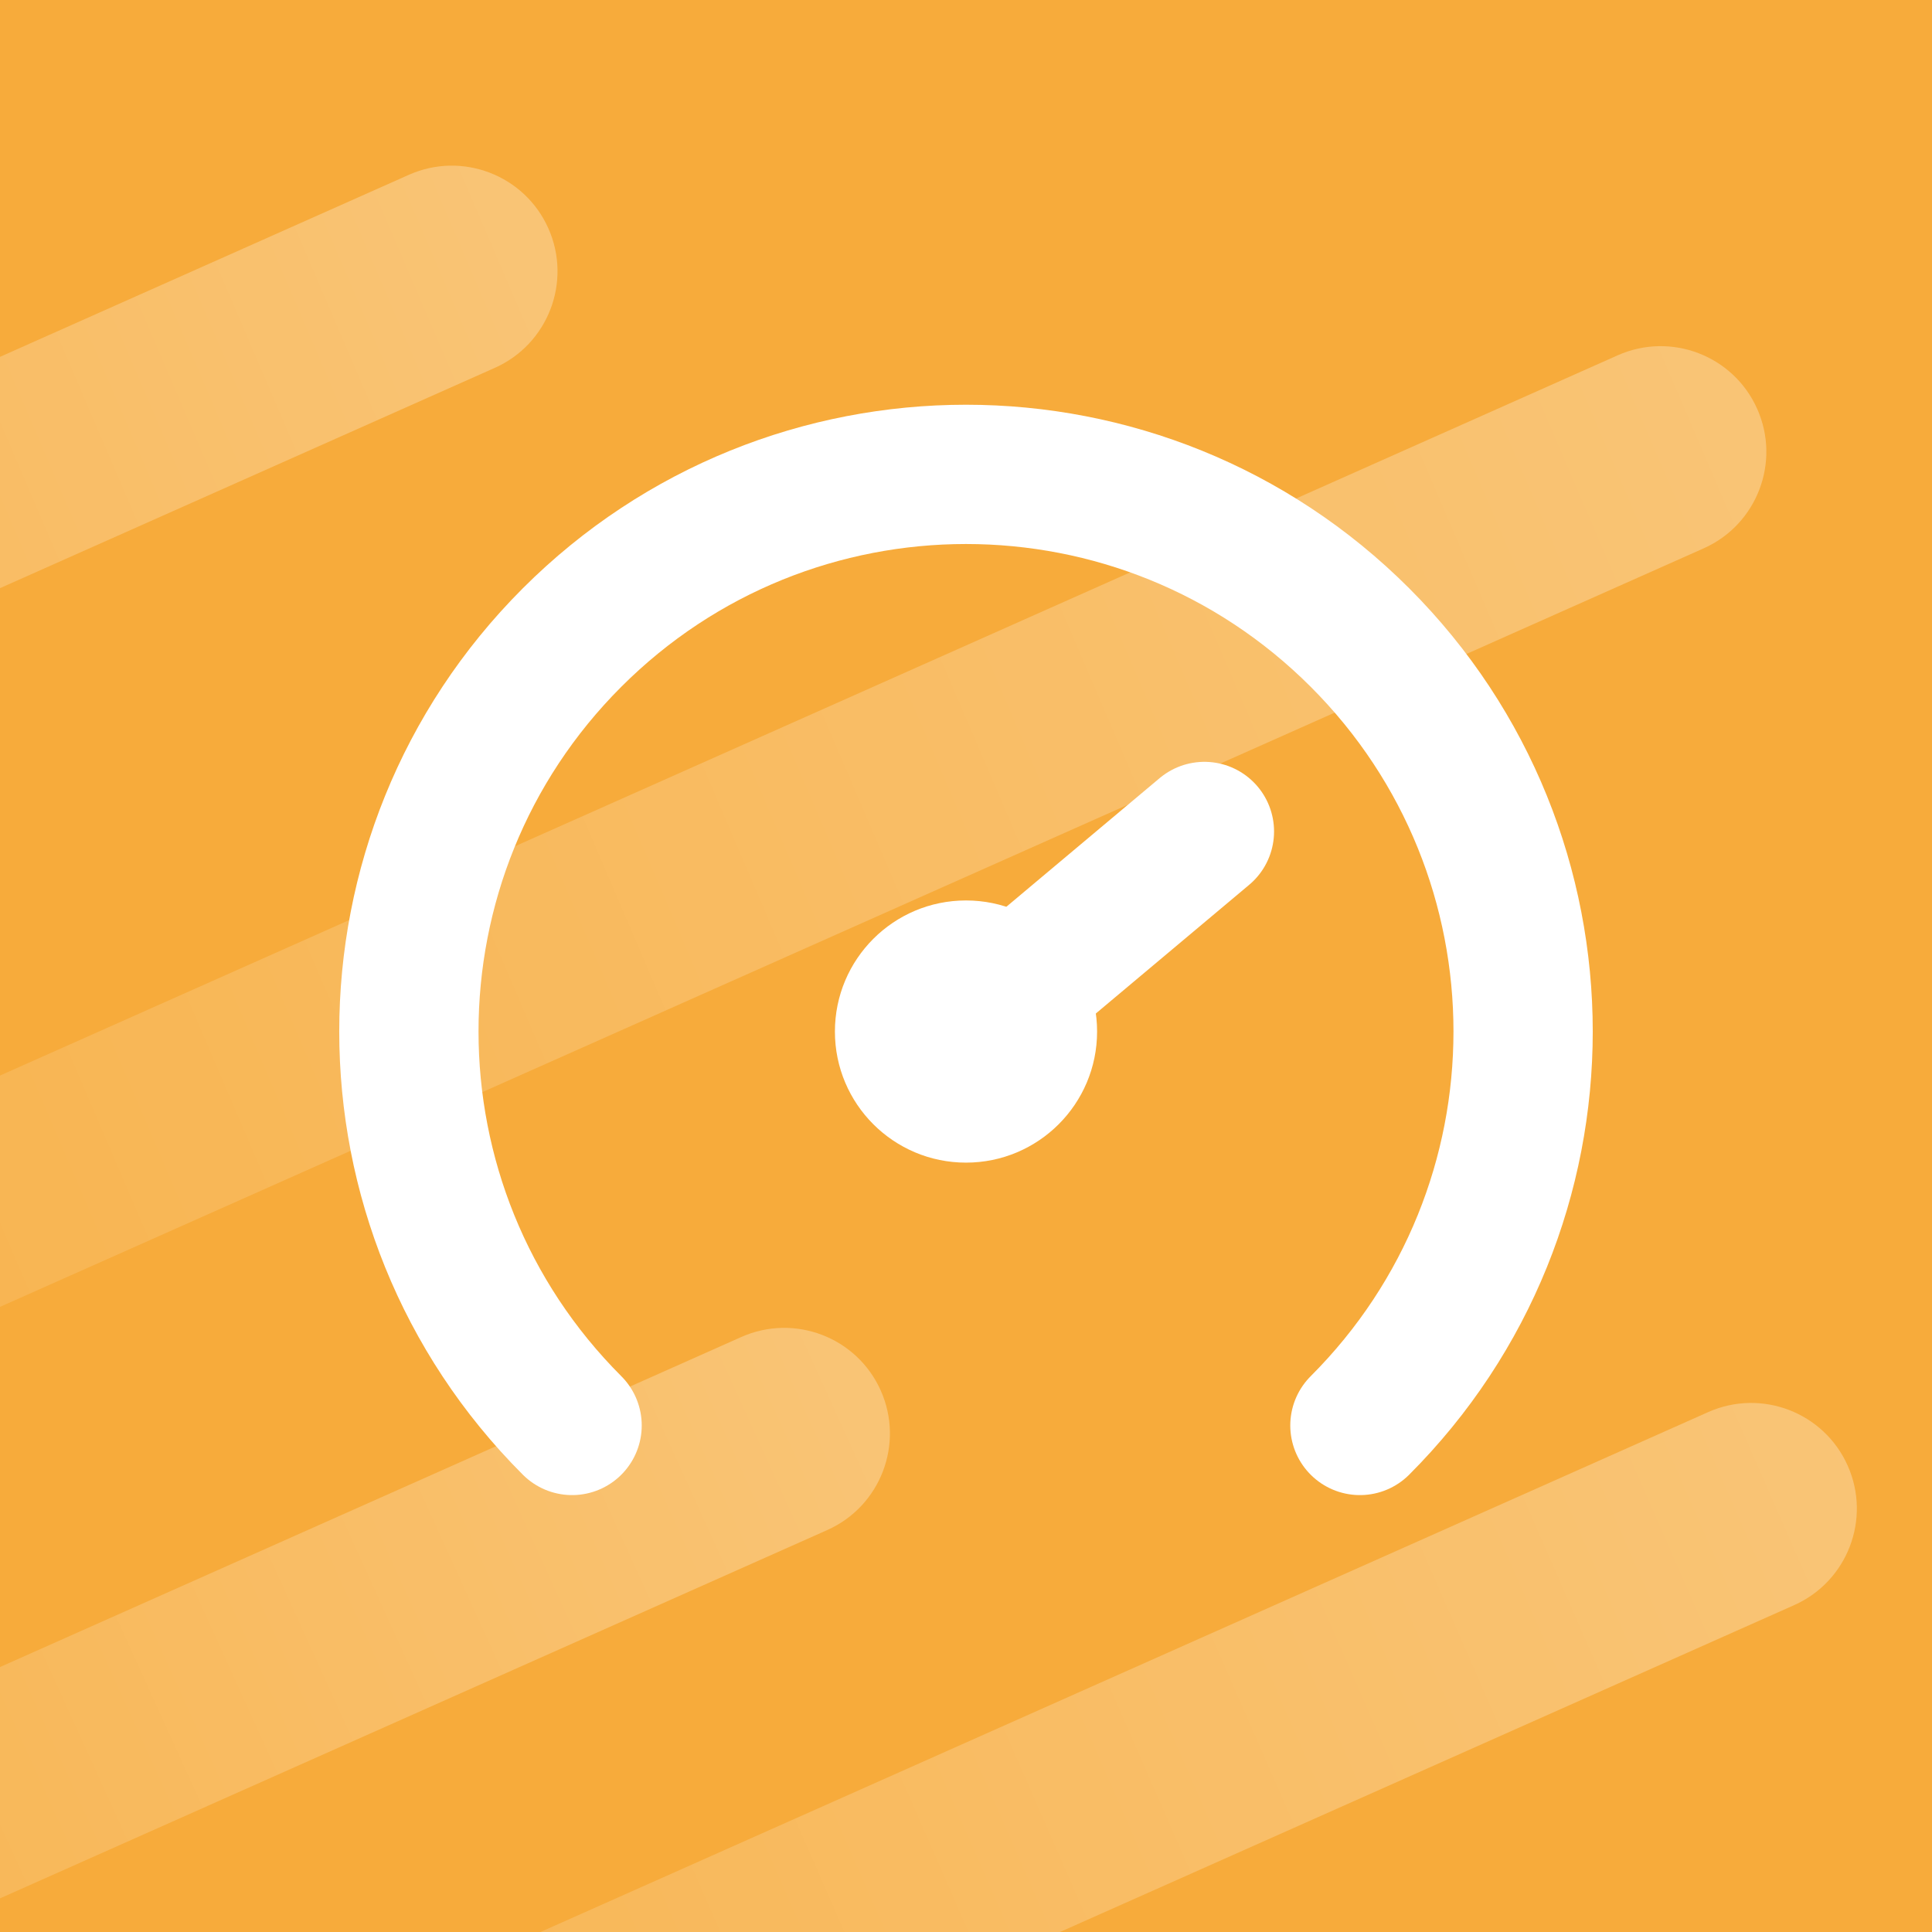
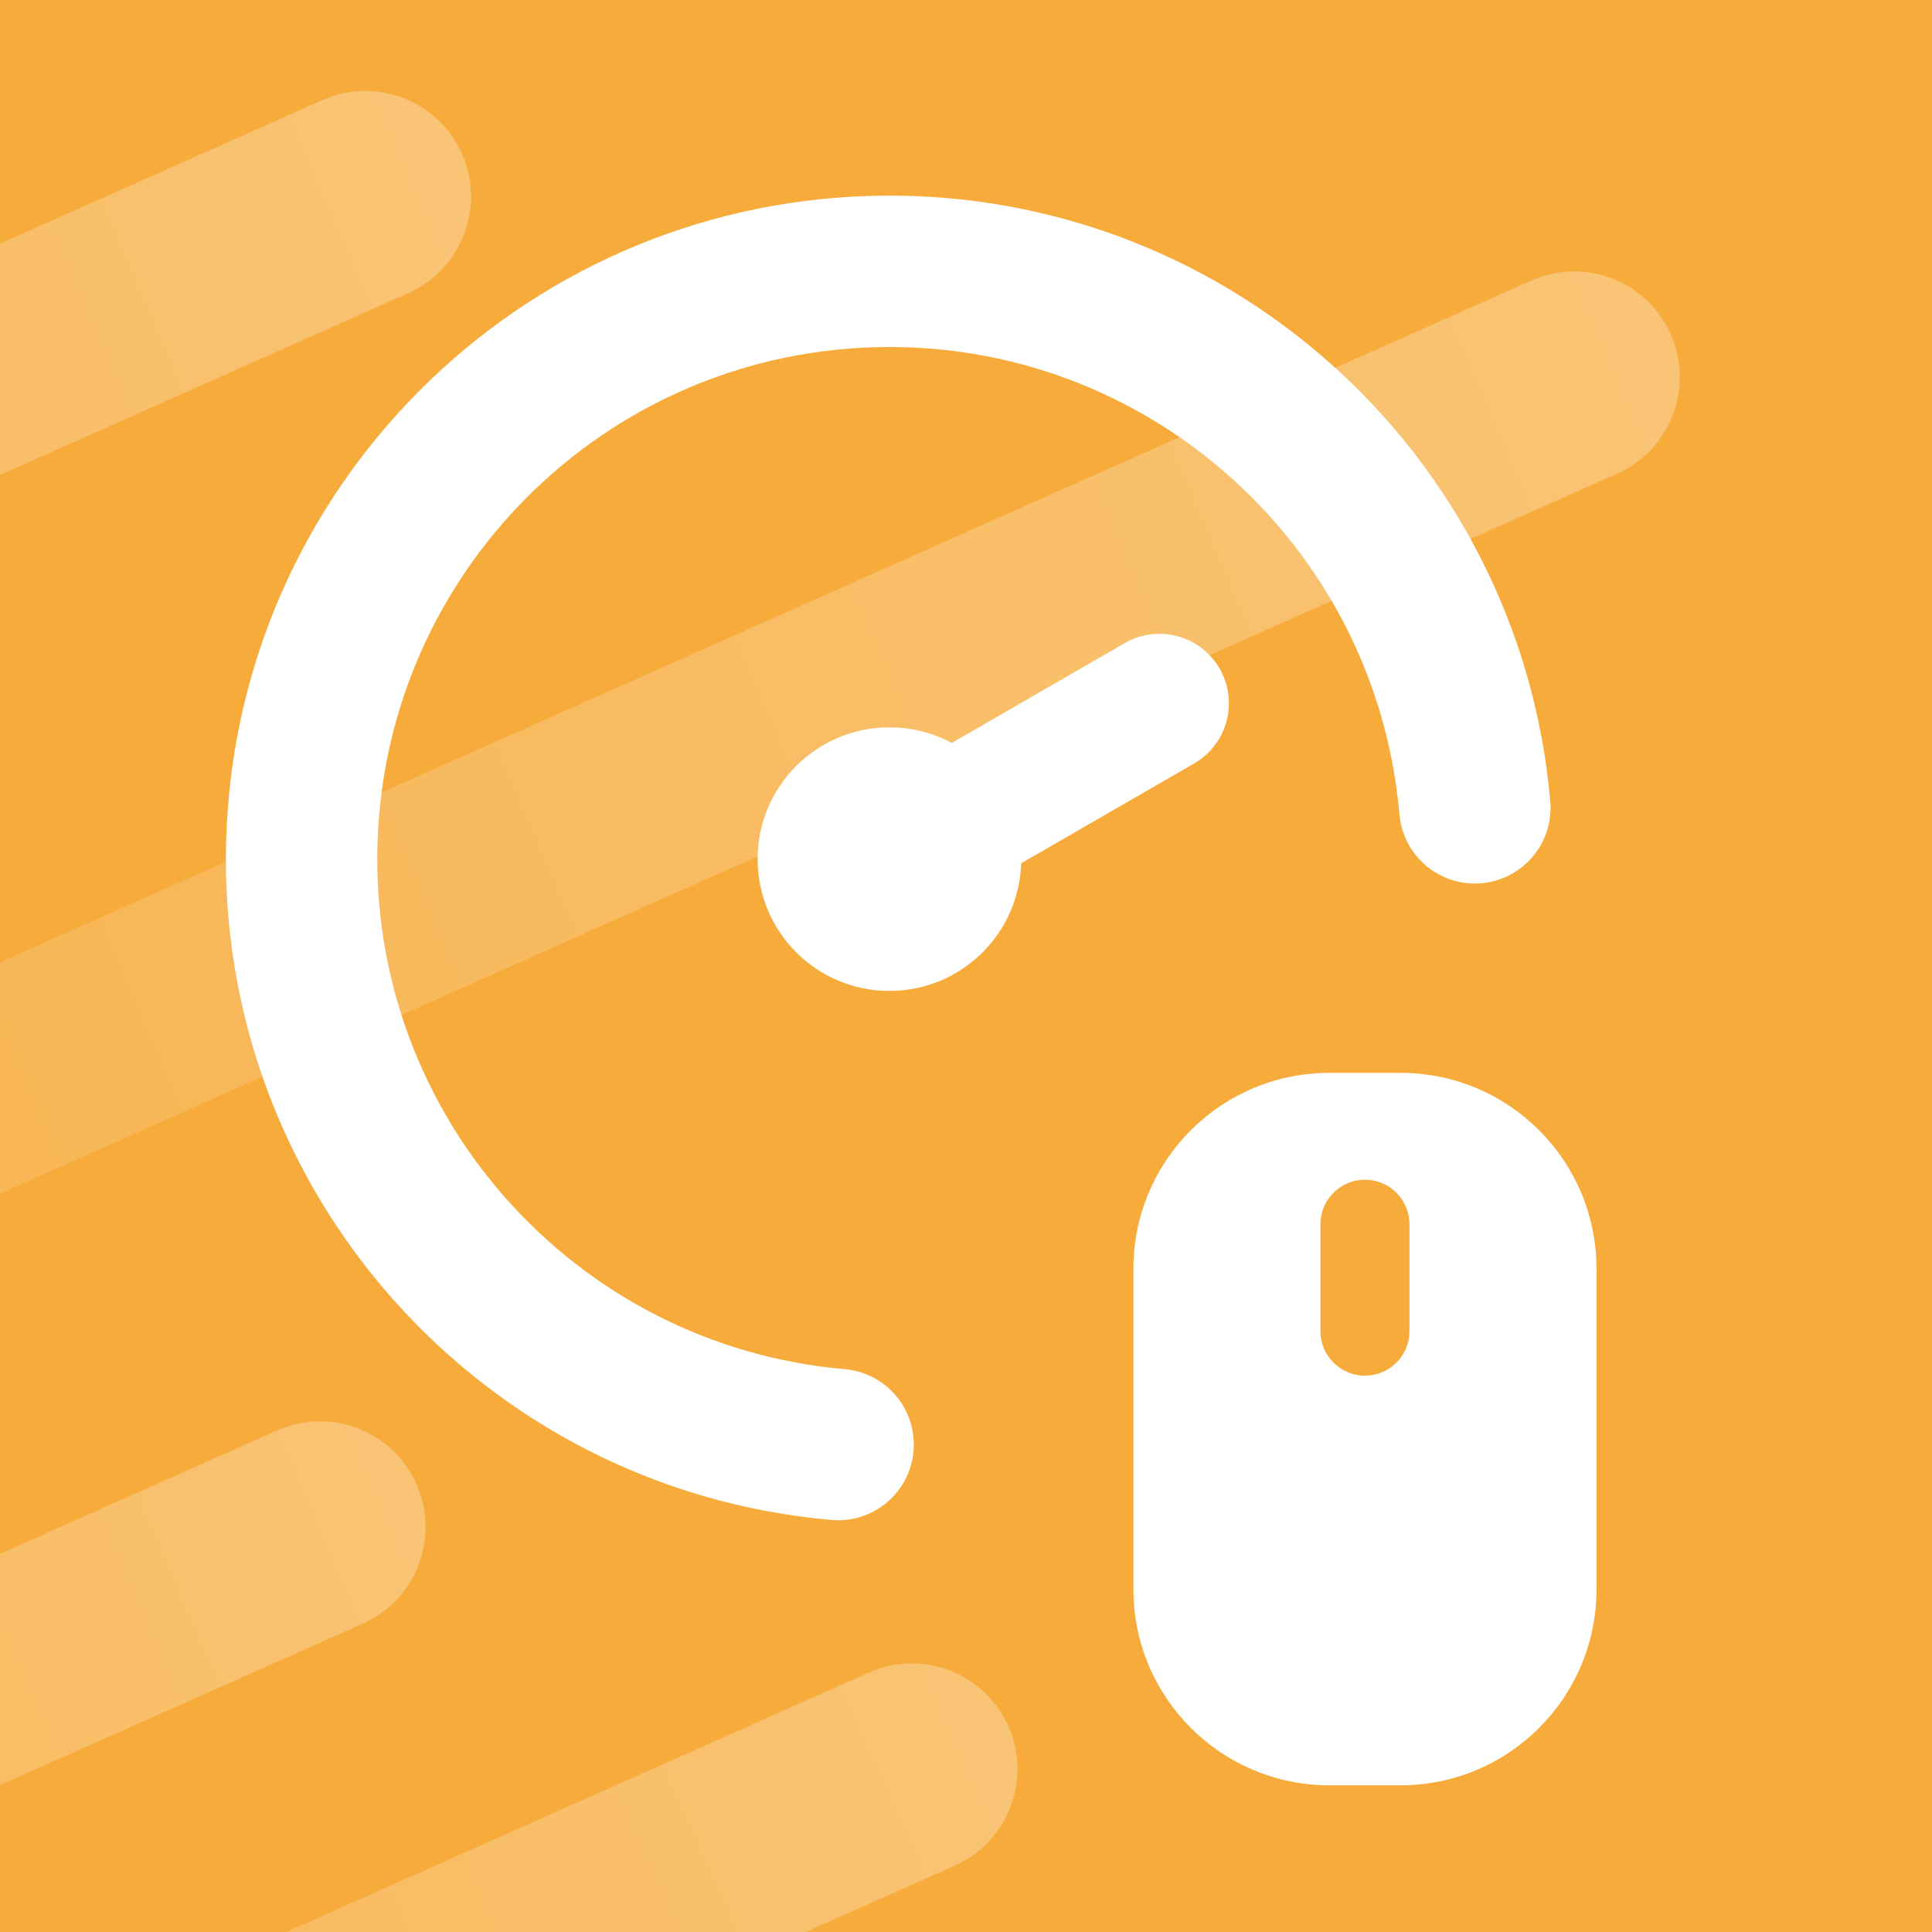
<svg xmlns="http://www.w3.org/2000/svg" viewBox="0 0 128 128" width="128" height="128">
  <defs>
    <linearGradient id="streak" x1="0" y1="0" x2="1" y2="0">
      <stop offset="0" stop-color="#fff" stop-opacity="0" />
      <stop offset="1" stop-color="#fff" stop-opacity="0.3" />
    </linearGradient>
  </defs>
  <rect width="128" height="128" fill="#f7ab3b" />
-   <g transform="rotate(-24 64 64)" fill="url(#streak)">
+   <g transform="translate(-5.73 -4.95) rotate(-24 64 64)" fill="url(#streak)">
    <rect x="-90" y="1.1" width="148.6" height="14" rx="7" />
    <rect x="-90" y="44.6" width="216.9" height="14" rx="7" />
-     <rect x="-90" y="80.4" width="137.4" height="14" rx="7" />
-     <rect x="-90" y="111" width="193.9" height="14" rx="7" />
+     <rect x="-90" y="80.4" width="110" height="14" rx="7" />
+     <rect x="-90" y="111" width="139.3" height="14" rx="7" />
  </g>
  <g transform="translate(64 64) scale(1.18) translate(-64 -64)">
-     <g fill="none" stroke="#fff" stroke-width="8.5" stroke-linecap="round" stroke-linejoin="round" transform="translate(64 64) scale(0.92) translate(-64 -64)">
-       <path d="M39.96 92.04 A34 34 0 1 1 88.04 92.04" />
-       <path d="M64 68 L78.55 55.79" />
-       <circle cx="64" cy="68" r="8" fill="#fff" stroke="none" />
+     <g fill="none" stroke="#fff" stroke-linecap="round">
+       <path d="M56.82 90.87 A33 33 0 1 1 92.57 55.12" stroke-width="8.5" />
+       <path d="M59.7 58 L74.86 49.25" stroke-width="7.8" />
    </g>
+     <circle cx="59.7" cy="58" r="7.4" fill="#fff" />
+     <rect x="67.4" y="64" width="38" height="52" rx="16" fill="#f7ab3b" />
+     <rect x="73.4" y="70" width="26" height="40" rx="11" fill="#fff" />
+     <rect x="83.9" y="76" width="5" height="11" rx="2.5" fill="#f7ab3b" />
  </g>
</svg>
